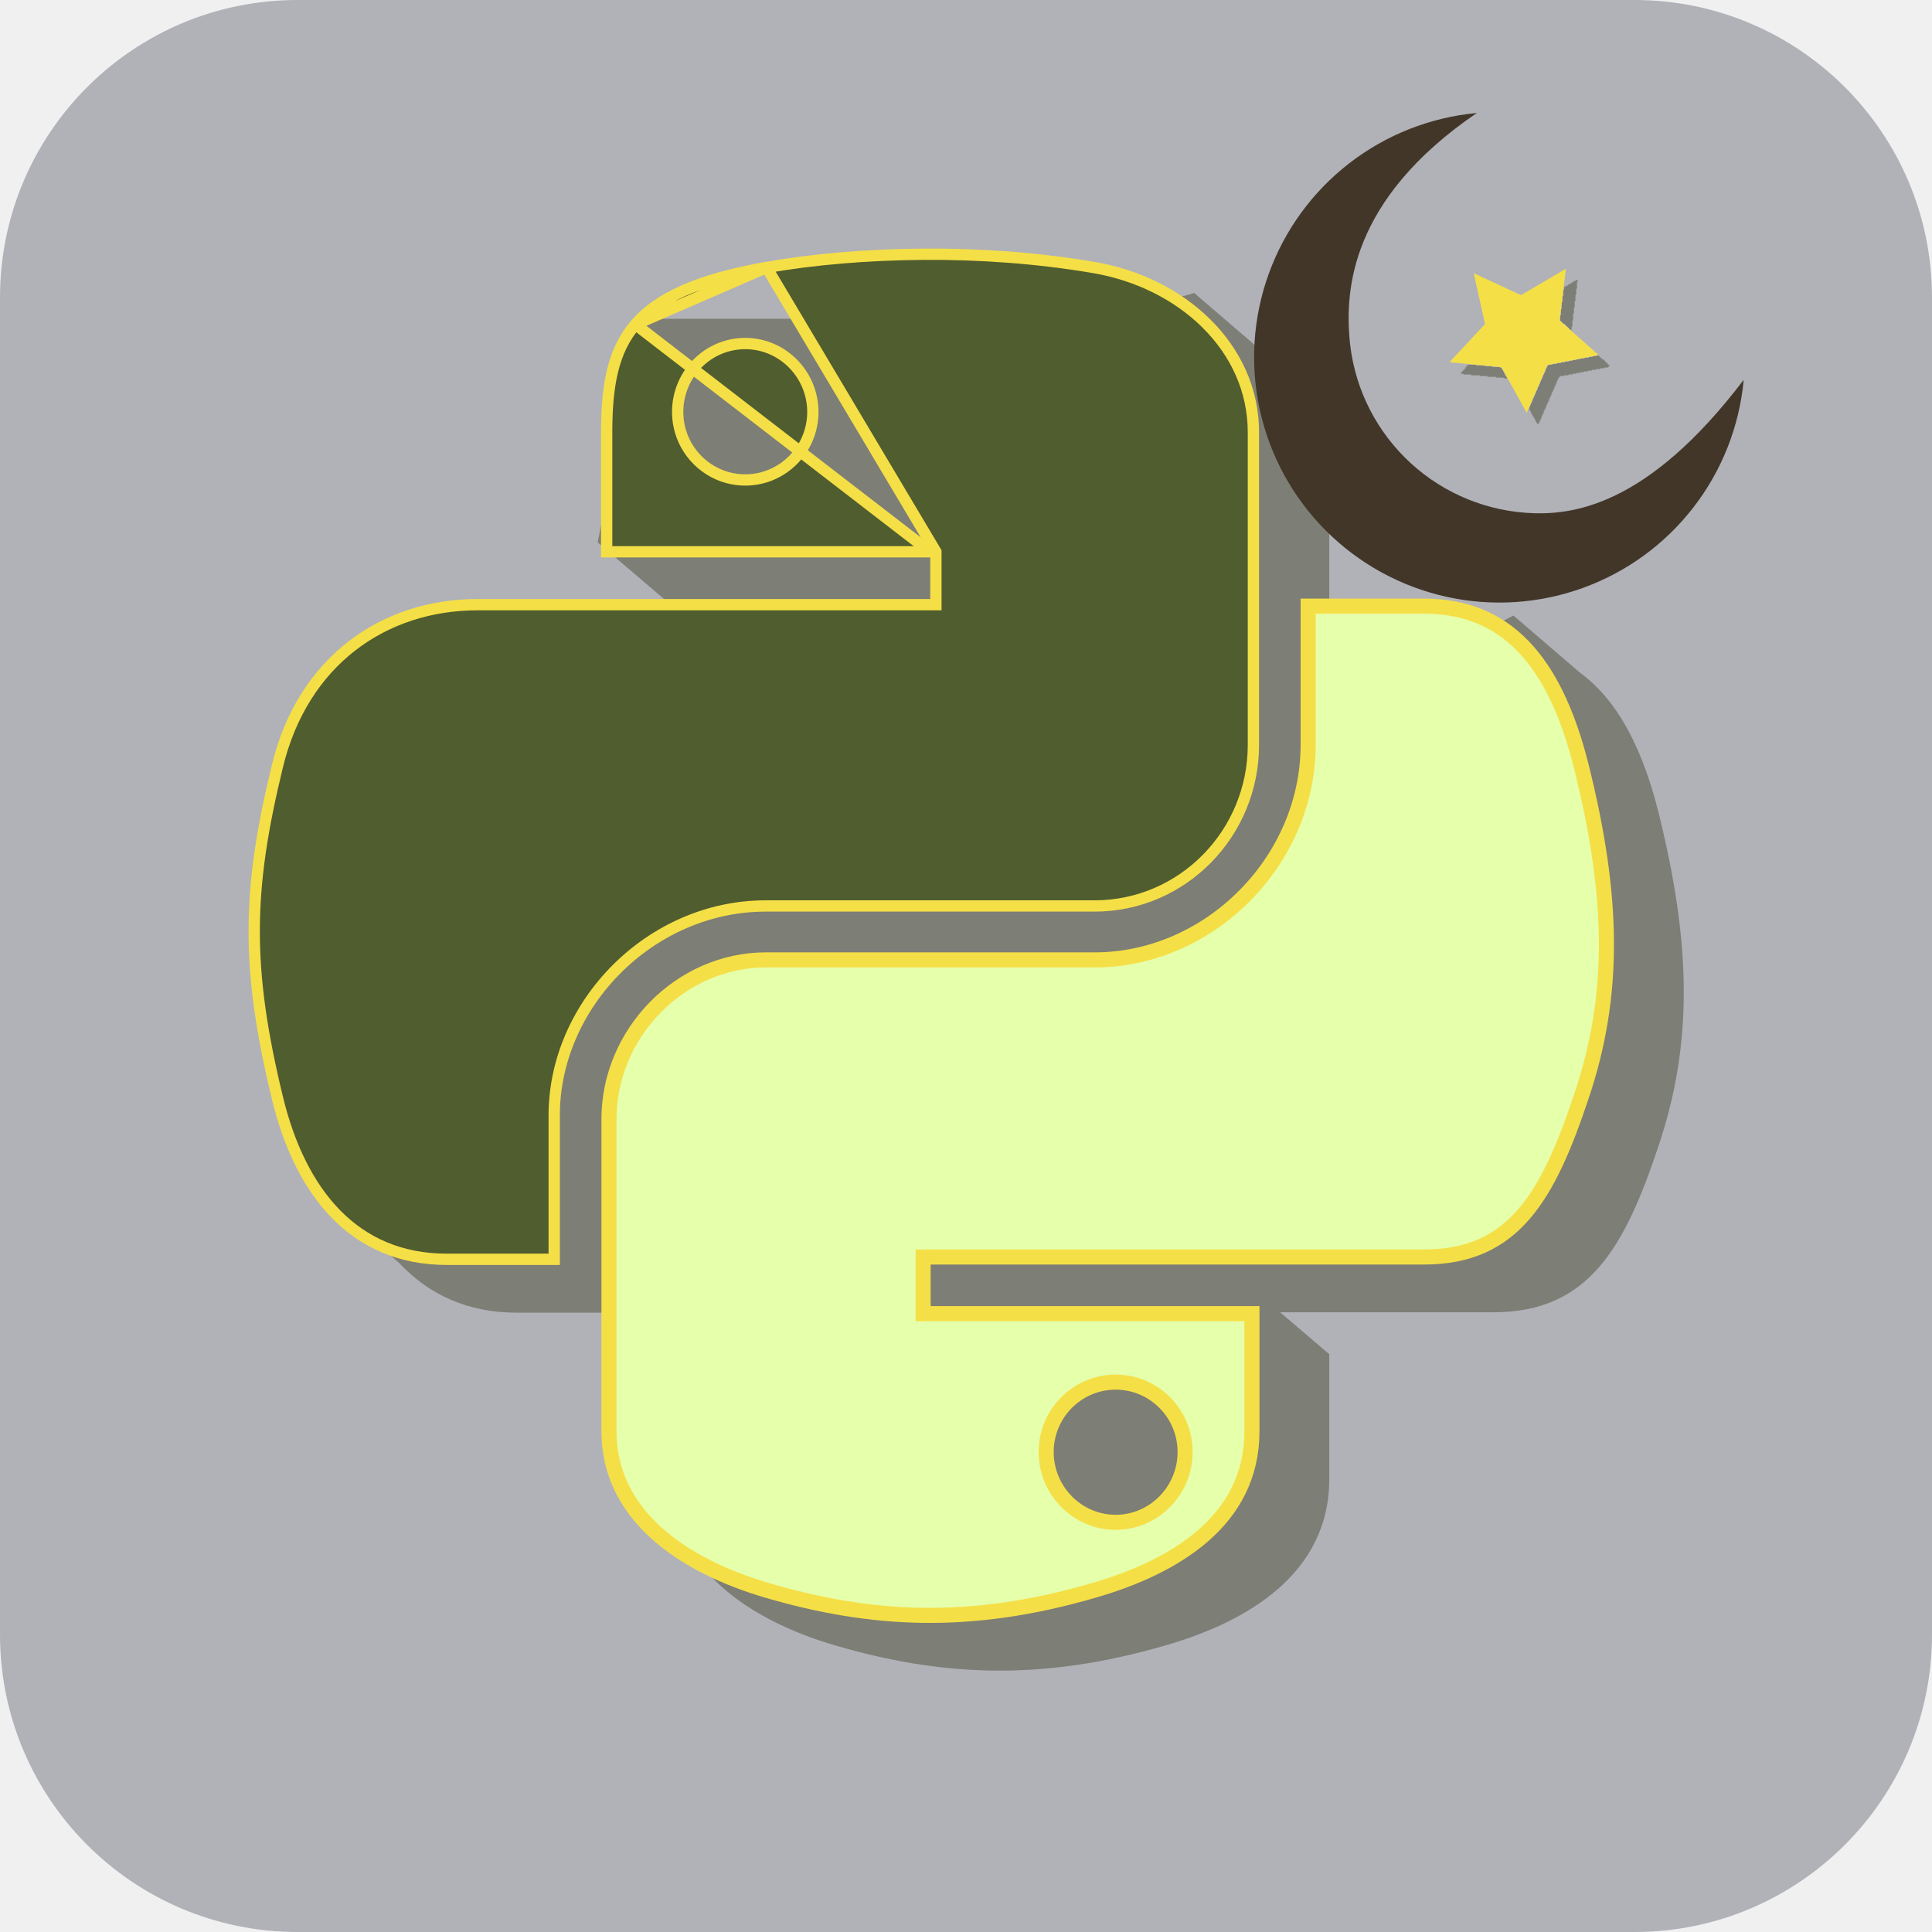
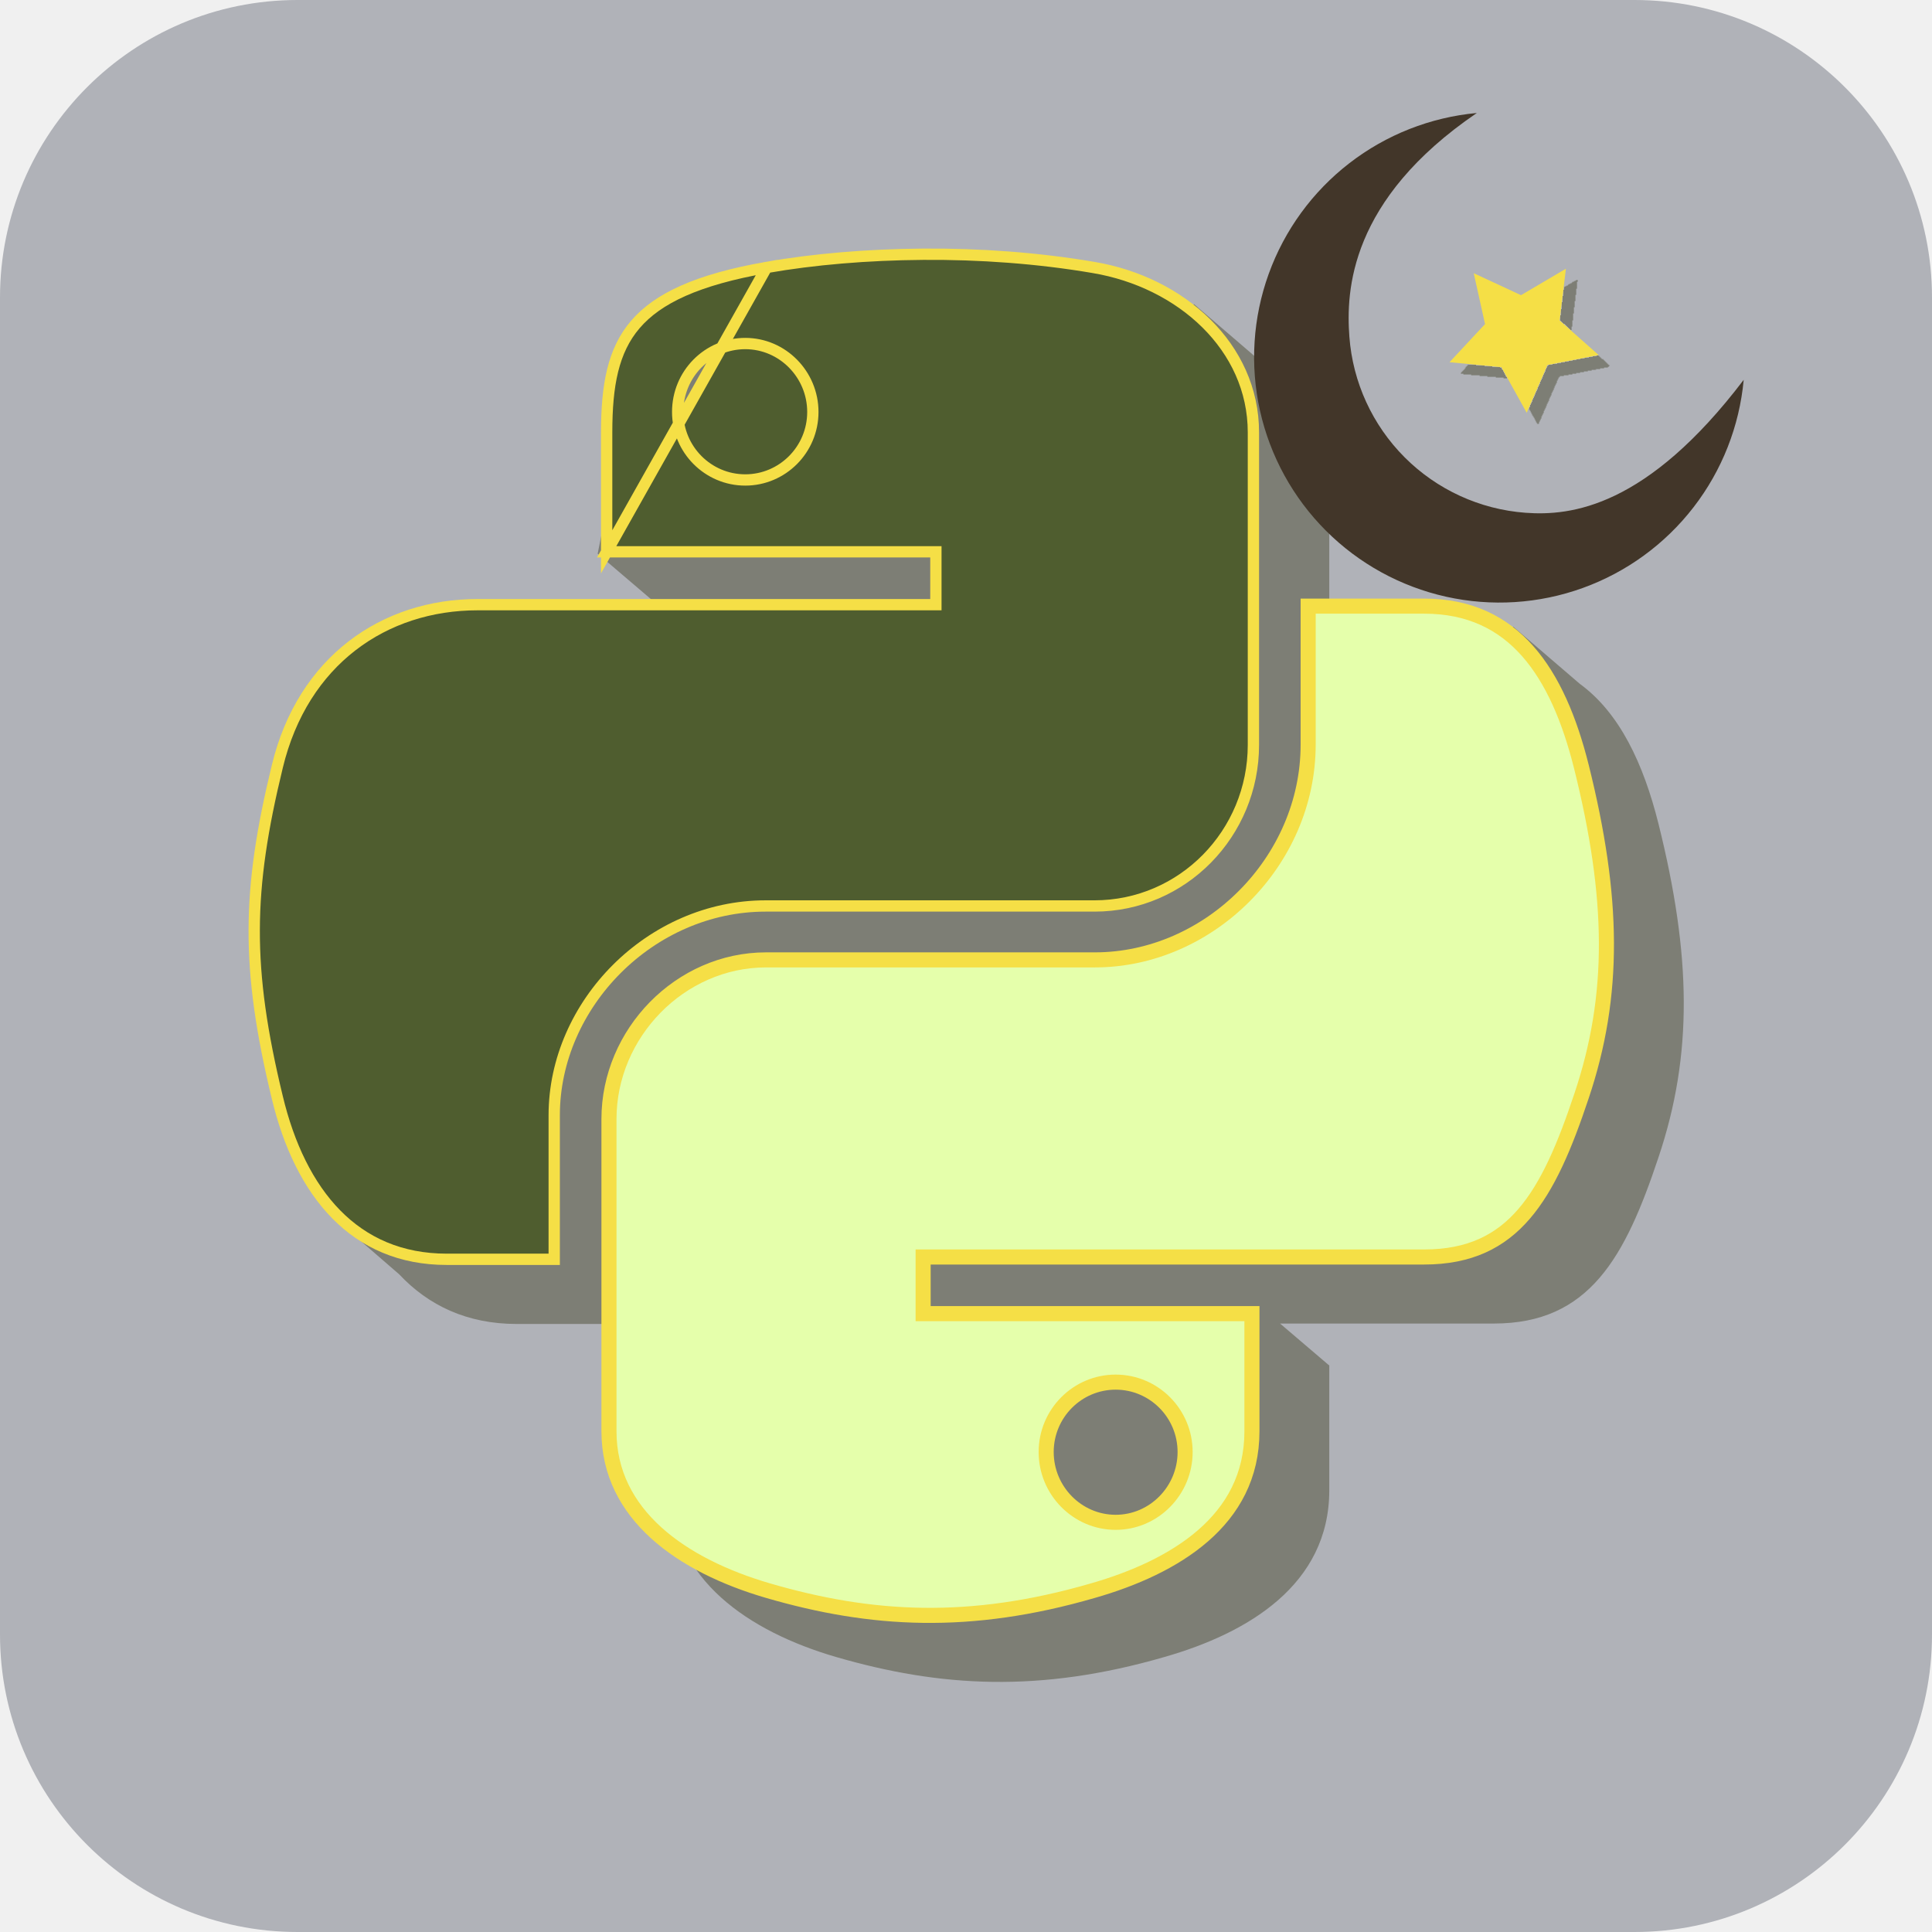
<svg xmlns="http://www.w3.org/2000/svg" width="513" height="513" viewBox="0 0 513 513" fill="none">
  <rect width="513" height="513" rx="79" fill="#B0B2B8" />
-   <path d="M317.089 77.791L304.389 81.444C290.898 79.451 277.063 78.577 263.666 78.675C248.765 78.786 234.417 79.999 221.834 82.207C217.751 82.926 214.056 83.736 210.678 84.634H171.061V105.386H176.028V113.884H179.1C178.394 117.984 178.123 122.493 178.123 127.461V131.877H161.127L158.697 144.018L178.123 160.59V160.685H265.543V171.722H178.123H145.342C119.955 171.722 97.659 186.955 90.705 215.873C82.647 248.987 82.316 269.739 90.705 304.398C91.254 306.691 91.875 308.921 92.563 311.089L91.257 322.61L105.987 335.357C113.749 343.647 124.057 348.549 137.173 348.549H167.197V308.813C167.197 280.115 192.143 254.728 221.834 254.728H309.253C333.536 254.728 352.962 234.748 352.962 210.465V127.461C352.962 113.223 345.697 101.157 334.732 92.943L317.089 77.791ZM401.86 163.444L386.075 171.613H363.89V171.722V183.092V210.355C363.89 240.377 338.392 265.543 309.253 265.543H221.944C197.992 265.543 178.235 285.963 178.235 309.804V392.7C178.235 416.321 198.875 430.228 221.944 436.961C249.649 445.018 276.139 446.564 309.253 436.961C331.218 430.669 352.962 417.866 352.962 392.7V361.904V359.587V359.474H352.83L339.893 348.437H352.962H396.671C422.058 348.437 431.552 330.776 440.382 304.286C449.543 277.022 449.102 250.753 440.382 215.764C436.384 199.769 430.059 186.281 419.469 178.567L401.86 163.444ZM265.653 348.437H329.121V359.474H265.653V348.437Z" fill="#7D7E75" />
-   <path d="M248.506 146.518V148.018V159.056V160.556H247.006H159.587H126.805C102.086 160.556 80.412 175.338 73.626 203.558L73.626 203.562C69.613 220.052 67.541 233.394 67.501 246.893C67.46 260.393 69.449 274.119 73.626 291.377L73.627 291.381C76.677 304.125 81.849 314.885 89.27 322.44C96.659 329.961 106.345 334.381 118.637 334.381H147.16V296.145C147.16 266.616 172.779 240.56 203.297 240.56H290.605C314.036 240.56 332.815 221.278 332.815 197.798V114.794C332.815 92.127 313.608 74.912 290.358 71.019L290.353 71.018C275.549 68.496 260.074 67.398 245.141 67.507C230.31 67.617 216.046 68.826 203.557 71.017L248.506 146.518ZM248.506 146.518H247.006M248.506 146.518H247.006M247.006 146.518H161.087V114.794C161.087 102.292 162.775 93.075 168.714 86.148M247.006 146.518L168.714 86.148M168.714 86.148C174.673 79.198 185.169 74.255 203.556 71.017L168.714 86.148ZM215.834 109.386C215.834 99.416 207.787 91.219 197.888 91.219C187.996 91.219 179.942 99.299 179.942 109.386C179.942 119.369 188.002 127.443 197.888 127.443C207.774 127.443 215.834 119.369 215.834 109.386Z" fill="#4F5D2F" stroke="#F5DF46" stroke-width="3" />
+   <path d="M317.089 80.791L304.389 84.444C290.898 82.451 277.063 81.577 263.666 81.675C248.765 81.786 234.417 82.999 221.834 85.207C217.751 85.926 214.056 86.736 210.678 87.634H171.061V108.386H176.028V116.884H179.1C178.394 120.984 178.123 125.493 178.123 130.461V134.877H161.127L158.697 147.018L178.123 163.59V163.685H265.543V174.722H178.123H145.342C119.955 174.722 97.659 189.955 90.705 218.873C82.647 251.987 82.316 272.739 90.705 307.398C91.254 309.691 91.875 311.921 92.563 314.089L91.257 325.61L105.987 338.357C113.749 346.647 124.057 351.549 137.173 351.549H167.197V311.813C167.197 283.115 192.143 257.728 221.834 257.728H309.253C333.536 257.728 352.962 237.748 352.962 213.465V130.461C352.962 116.223 345.697 104.157 334.732 95.943L317.089 80.791ZM401.86 166.444L386.075 174.613H363.89V174.722V186.092V213.355C363.89 243.377 338.392 268.543 309.253 268.543H221.944C197.992 268.543 178.235 288.963 178.235 312.804V395.7C178.235 419.321 198.875 433.228 221.944 439.961C249.649 448.018 276.139 449.564 309.253 439.961C331.218 433.669 352.962 420.866 352.962 395.7V364.904V362.587V362.474H352.83L339.893 351.437H352.962H396.671C422.058 351.437 431.552 333.776 440.382 307.286C449.543 280.022 449.102 253.753 440.382 218.764C436.384 202.769 430.059 189.281 419.469 181.567L401.86 166.444ZM265.653 351.437H329.121V362.474H265.653V351.437Z" fill="#7D7E75" />
+   <path d="M161.087 146.518H247.006H248.506V148.018V159.056V160.556H247.006H159.587H126.805C102.086 160.556 80.412 175.338 73.626 203.558L73.626 203.562C69.613 220.052 67.541 233.394 67.501 246.893C67.46 260.393 69.449 274.119 73.626 291.377L73.627 291.381C76.677 304.125 81.849 314.885 89.27 322.44C96.659 329.961 106.345 334.381 118.637 334.381H147.16V296.145C147.16 266.616 172.779 240.56 203.297 240.56H290.605C314.036 240.56 332.815 221.278 332.815 197.798V114.794C332.815 92.127 313.608 74.912 290.358 71.019L290.353 71.018C275.549 68.496 260.074 67.398 245.141 67.507C230.31 67.617 216.046 68.826 203.557 71.017L161.087 146.518ZM161.087 146.518V114.794C161.087 102.292 162.775 93.075 168.714 86.148C174.673 79.198 185.169 74.255 203.556 71.017L161.087 146.518ZM215.834 109.386C215.834 99.416 207.787 91.219 197.888 91.219C187.996 91.219 179.942 99.299 179.942 109.386C179.942 119.369 188.002 127.443 197.888 127.443C207.774 127.443 215.834 119.369 215.834 109.386Z" fill="#4F5D2F" stroke="#F5DF46" stroke-width="3" />
  <path d="M290.165 422.371L290.159 422.372C257.444 431.86 231.342 430.335 203.966 422.373C181.06 415.687 161.697 402.208 161.697 380.032V297.138C161.697 274.365 180.595 254.877 203.407 254.877H290.716C320.965 254.877 347.353 228.81 347.353 197.688V160.945H378.135C390.25 160.945 399.06 165.442 405.651 172.907C412.312 180.453 416.792 191.133 419.904 203.58C428.563 238.327 428.953 264.187 419.949 290.982L419.947 290.987C415.535 304.223 411.053 314.922 404.682 322.324C398.426 329.594 390.267 333.77 378.135 333.77H334.425H247.117H245.117V335.77V346.808V348.808H247.117H332.425V380.032C332.425 391.95 327.309 400.919 319.493 407.733C311.62 414.597 301.005 419.266 290.165 422.371ZM314.681 385.551C314.681 375.294 306.399 366.994 296.235 366.994C286.07 366.994 277.788 375.294 277.788 385.551C277.788 395.791 286.053 404.218 296.235 404.218C306.416 404.218 314.681 395.791 314.681 385.551Z" fill="#E5FFAB" stroke="#F5DF46" stroke-width="4" />
-   <path d="M463 100.856C461.861 113.176 457.238 124.917 449.67 134.704C442.102 144.492 431.904 151.923 420.267 156.126C408.631 160.329 396.038 161.131 383.962 158.439C371.886 155.746 360.827 149.67 352.079 140.921C343.33 132.173 337.254 121.114 334.561 109.038C331.869 96.962 332.671 84.369 336.874 72.733C341.077 61.096 348.508 50.898 358.296 43.33C368.083 35.762 379.824 31.139 392.144 30C358.296 53.052 357.393 77.298 358.296 89.399C359.198 101.5 364.414 112.875 372.994 121.456C381.575 130.036 392.95 135.252 405.051 136.154C417.152 137.057 437.27 134.704 463 100.856Z" fill="#423629" />
+   <path d="M463 100.856C461.861 113.176 457.238 124.917 449.67 134.704C442.102 144.492 431.904 151.923 420.267 156.126C408.631 160.329 396.038 161.131 383.962 158.439C371.886 155.746 360.827 149.67 352.079 140.921C343.33 132.173 337.254 121.114 334.561 109.038C331.869 96.962 332.671 84.369 336.874 72.733C341.077 61.096 348.508 50.898 358.296 43.33C368.084 35.762 379.824 31.139 392.144 30C358.296 53.052 357.393 77.298 358.296 89.399C359.198 101.5 364.414 112.875 372.994 121.456C381.575 130.036 392.95 135.252 405.051 136.154C417.152 137.057 437.27 134.704 463 100.856Z" fill="#423629" />
  <g clip-path="url(#clip0_2_34)">
    <g filter="url(#filter0_d_2_34)">
      <path d="M415.797 71.352L414.121 85.089L424.482 94.27L410.901 96.914L405.384 109.605L398.666 97.502L384.888 96.178L394.318 86.051L391.318 72.544L403.873 78.376L415.797 71.352Z" fill="#F5DF46" />
    </g>
  </g>
  <defs>
    <filter id="filter0_d_2_34" x="384.888" y="71.352" width="42.594" height="41.253" filterUnits="userSpaceOnUse" color-interpolation-filters="sRGB">
      <feFlood flood-opacity="0" result="BackgroundImageFix" />
      <feColorMatrix in="SourceAlpha" type="matrix" values="0 0 0 0 0 0 0 0 0 0 0 0 0 0 0 0 0 0 127 0" result="hardAlpha" />
      <feOffset dx="3" dy="3" />
      <feComposite in2="hardAlpha" operator="out" />
      <feColorMatrix type="matrix" values="0 0 0 0 0.49 0 0 0 0 0.494 0 0 0 0 0.459 0 0 0 1 0" />
      <feBlend mode="normal" in2="BackgroundImageFix" result="effect1_dropShadow_2_34" />
      <feBlend mode="normal" in="SourceGraphic" in2="effect1_dropShadow_2_34" result="shape" />
    </filter>
    <clipPath id="clip0_2_34">
      <rect width="47.576" height="47.576" fill="white" transform="translate(398.071 55) rotate(33.2286)" />
    </clipPath>
  </defs>
</svg>
